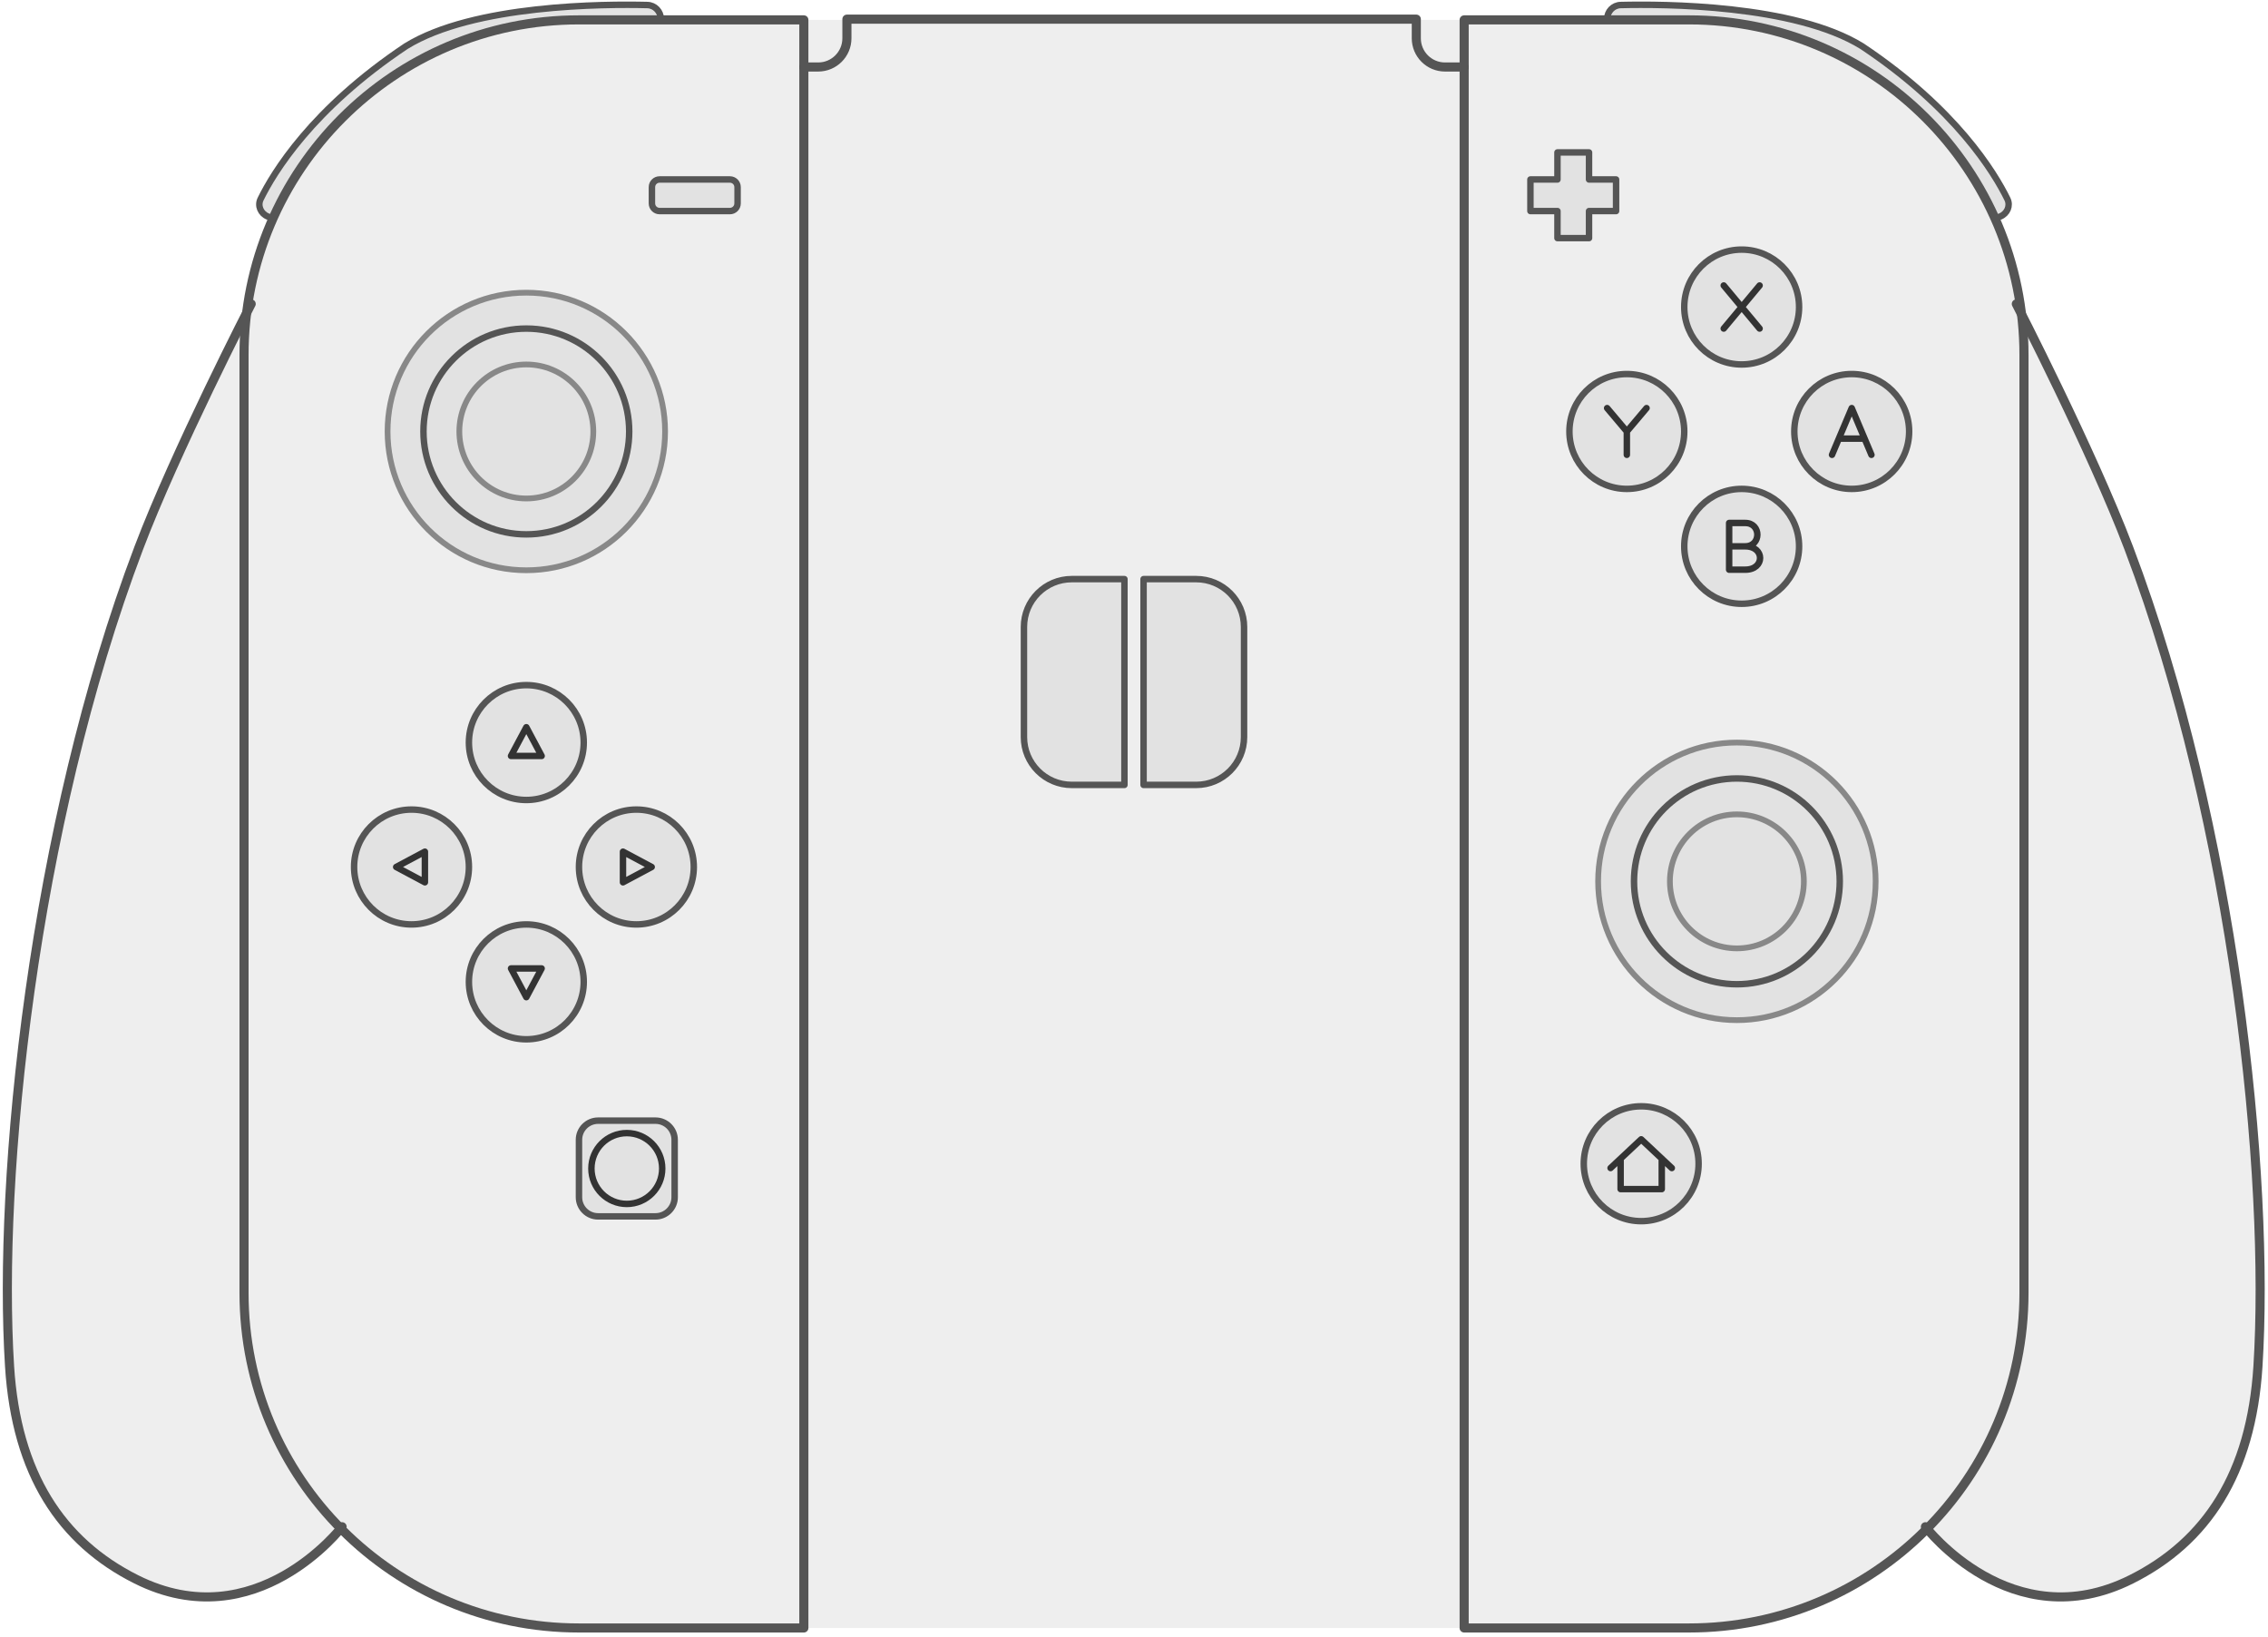
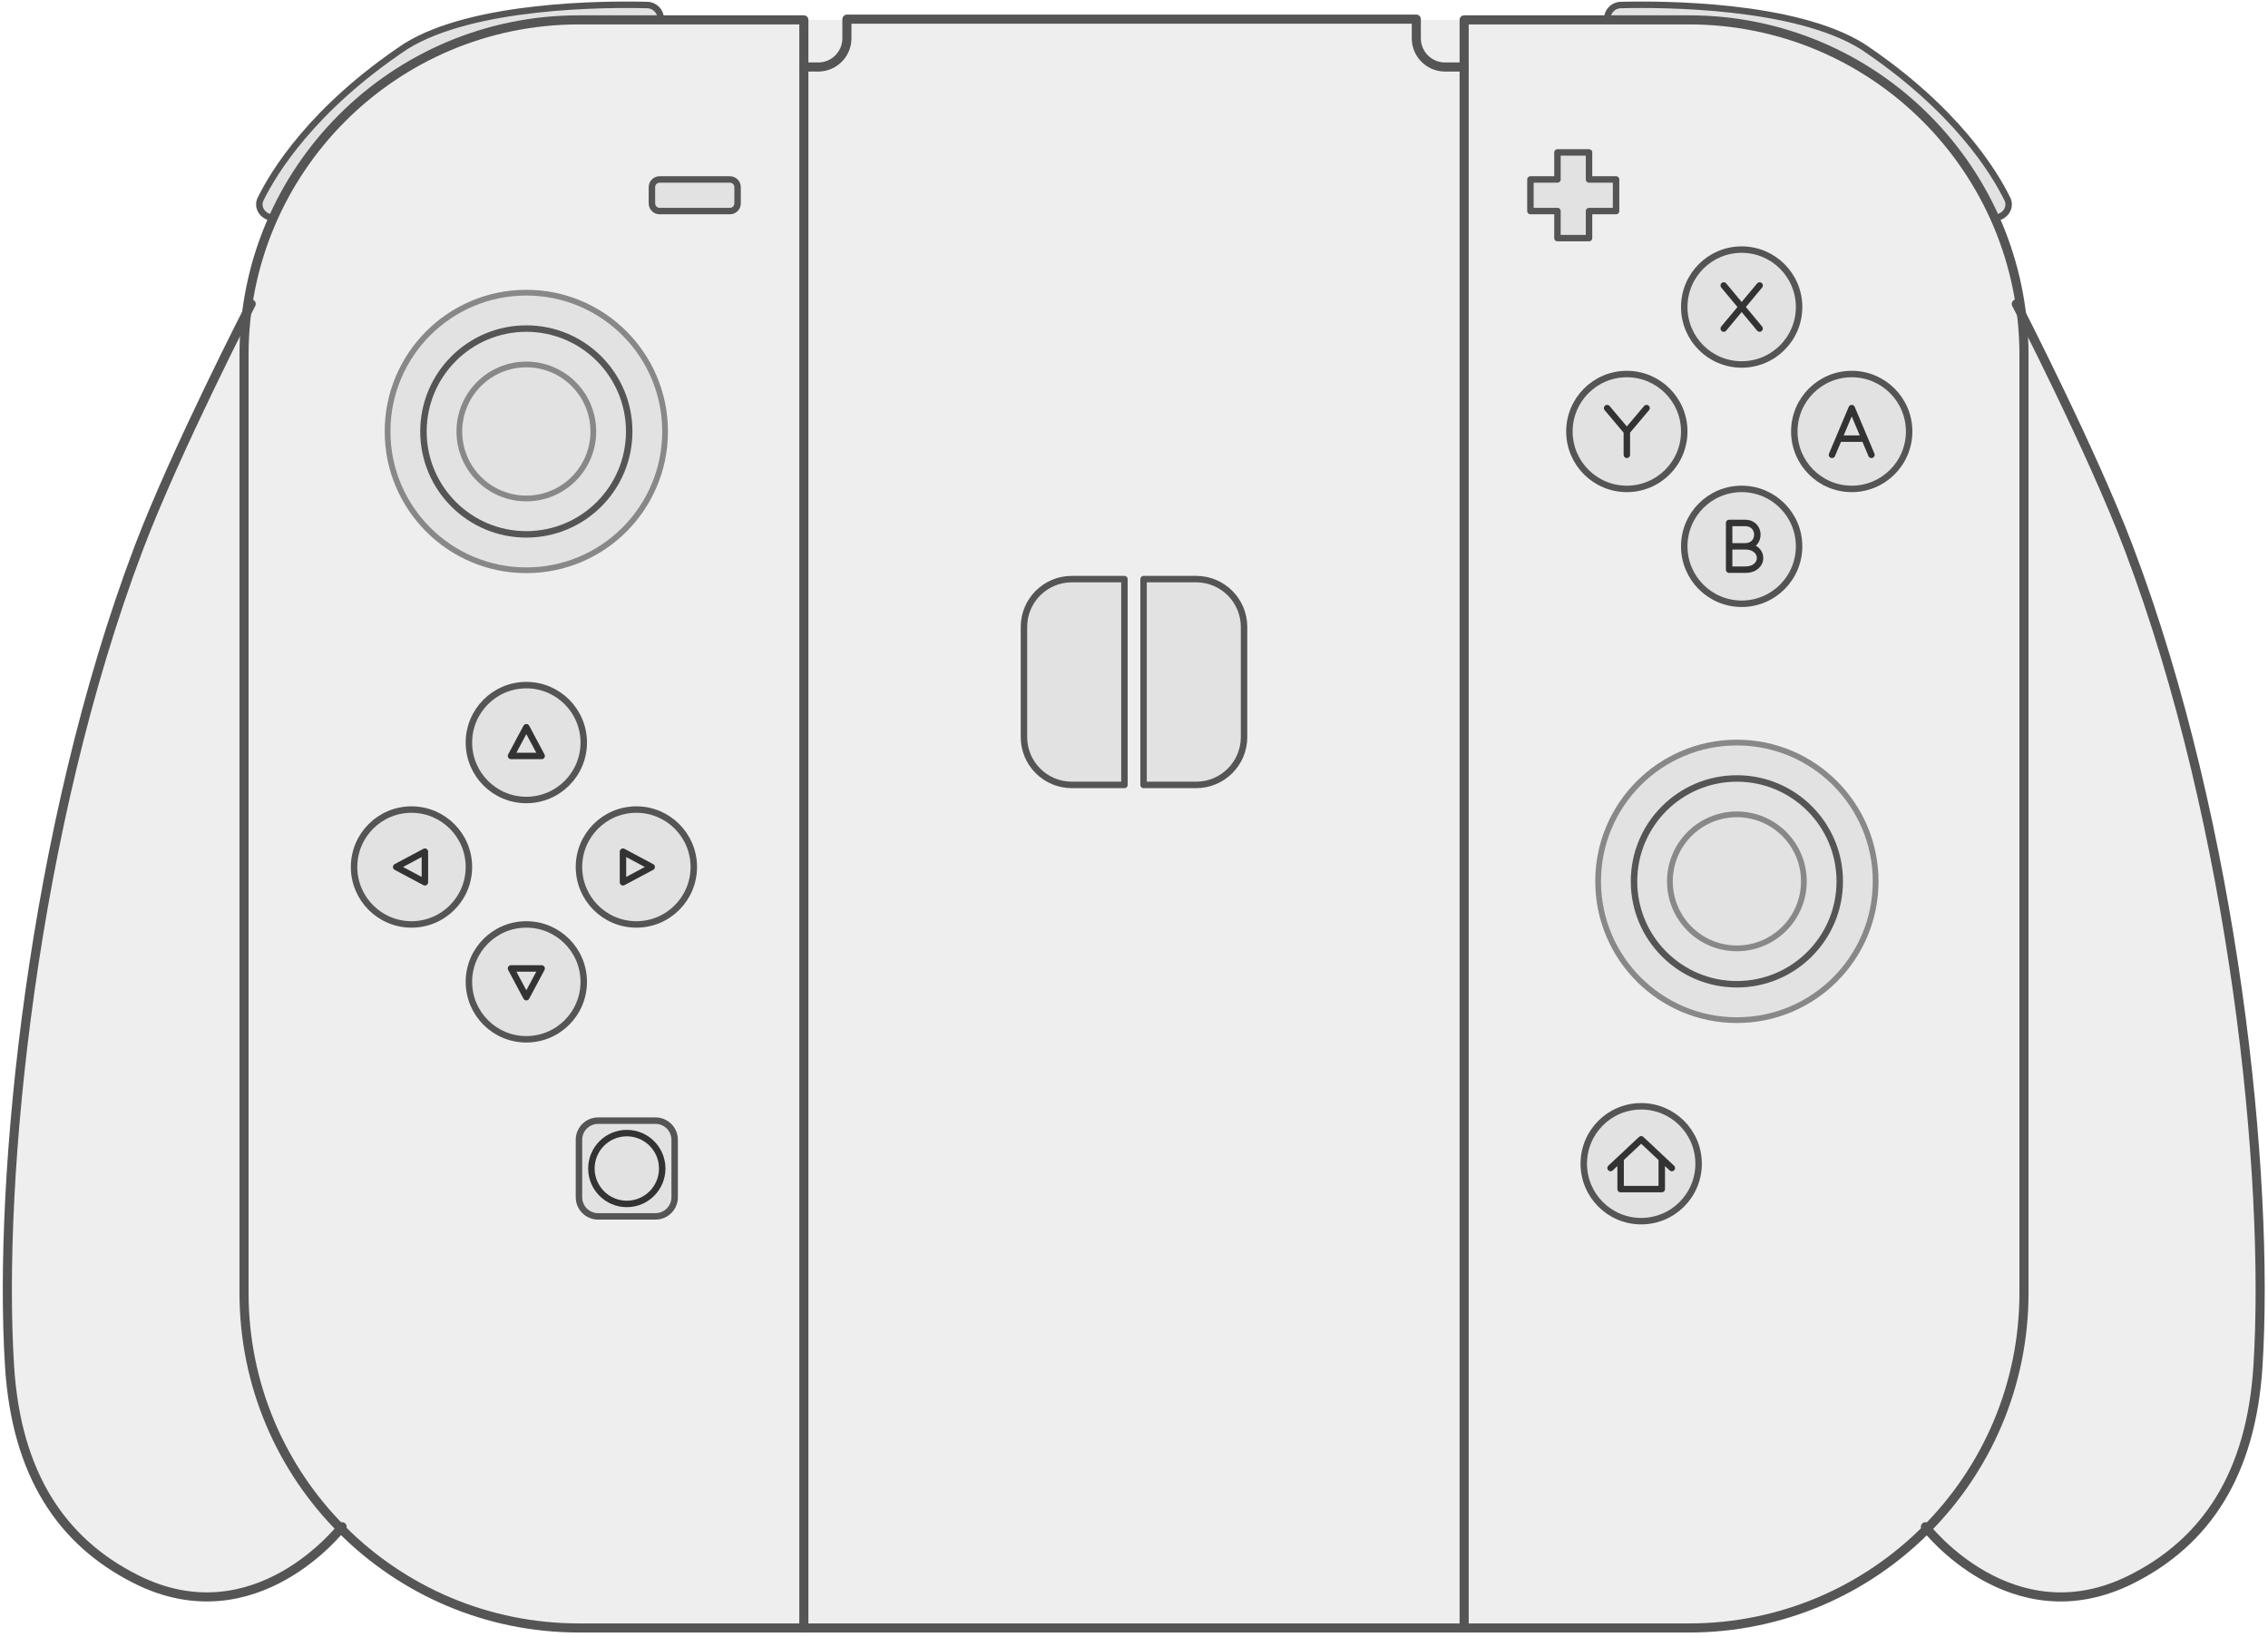
<svg xmlns="http://www.w3.org/2000/svg" viewBox="0 0 474 342">
  <style>
/* preview only: platforms map these classes to theme tokens */
.ol{fill:none;stroke:#555;stroke-width:1.9;stroke-linejoin:round;stroke-linecap:round}
.body-fill{fill:#eee;stroke:none}
.key{fill:#e2e2e2;stroke:#555;stroke-width:1.35;stroke-linejoin:round}
.well{fill:#e2e2e2;stroke:#888;stroke-width:1.2}
.stick{fill:#e2e2e2;stroke:#555;stroke-width:1.35}
.cap{fill:#e2e2e2;stroke:#888;stroke-width:1.2}
.glyph{fill:none;stroke:#333;stroke-width:1.35;stroke-linecap:round;stroke-linejoin:round}
</style>
  <path class="body-fill" d="M71.5 319C71.5 319 53.5 342.5 28.5 330C12.773 322.136 3.419 307.918 2 285.5C-0.5 246 6.86 172.917 29 114.5C36.691 94.208 52.5 63.5 52.5 63.5" />
  <path class="body-fill" d="M402.398 319C402.398 319 420.398 342.5 445.398 330C461.125 322.136 470.479 307.918 471.898 285.5C474.398 246 467.038 172.917 444.898 114.5C437.207 94.208 421.398 63.5 421.398 63.5" />
  <path class="body-fill" d="M168 4.152H121C82.34 4.152 51 35.492 51 74.152V270.152C51 308.812 82.34 340.152 121 340.152H168V4.152Z" />
  <path class="body-fill" d="M306 4.152H353C391.66 4.152 423 35.492 423 74.152V270.152C423 308.812 391.66 340.152 353 340.152H306V4.152Z" />
  <rect class="body-fill" x="168" y="4.15" width="138" height="336" />
  <path id="LeftBumper" class="key" d="M57.11 45.71L55.95 45.23C54.49 44.62 53.77 43 54.47 41.58C57.15 36.11 65.23 22.73 84.85 9.65C98.98 0.92 126.44 0.83 135.29 1.05C136.88 1.09 138.11 2.4 138.11 3.99L138.11 4.15L121 4.15C92.47 4.15 67.93 21.22 57.02 45.7Z" />
  <path id="RightBumper" class="key" d="M416.89 45.71L418.05 45.23C419.51 44.62 420.23 43 419.53 41.58C416.85 36.11 408.77 22.73 389.15 9.65C375.02 0.92 347.56 0.83 338.71 1.05C337.12 1.09 335.89 2.4 335.89 3.99L335.89 4.15L353 4.15C381.53 4.15 406.07 21.22 416.98 45.7Z" />
  <path class="ol" d="M168 4.152H121C82.34 4.152 51 35.492 51 74.152V270.152C51 308.812 82.34 340.152 121 340.152H168V4.152Z" />
  <path class="ol" d="M306 4.152H353C391.66 4.152 423 35.492 423 74.152V270.152C423 308.812 391.66 340.152 353 340.152H306V4.152Z" />
  <path class="ol" d="M71.5 319C71.5 319 53.5 342.5 28.5 330C12.773 322.136 3.419 307.918 2 285.5C-0.5 246 6.86 172.917 29 114.5C36.691 94.208 52.5 63.5 52.5 63.5" />
  <path class="ol" d="M402.398 319C402.398 319 420.398 342.5 445.398 330C461.125 322.136 470.479 307.918 471.898 285.5C474.398 246 467.038 172.917 444.898 114.5C437.207 94.208 421.398 63.5 421.398 63.5" />
  <path class="ol" d="M168 14H171C174.314 14 177 11.314 177 8V4H296V8C296 11.314 298.686 14 302 14H306" />
+   <path class="ol" d="M168 340.152H306" />
  <path class="key" fill="none" d="M235 121H224C218.477 121 214 125.477 214 131V154C214 159.523 218.477 164 224 164H235V121Z" />
  <path class="key" fill="none" d="M239 121H250C255.523 121 260 125.477 260 131V154C260 159.523 255.523 164 250 164H239V121Z" />
  <circle class="well" cx="110" cy="90.152" r="29" />
  <circle class="well" cx="363" cy="184.152" r="29" />
  <g id="LeftThumbstick" data-travel="7">
    <circle class="stick" cx="110" cy="90.152" r="21.5" />
    <circle id="LeftThumbstickClick" class="cap" cx="110" cy="90.152" r="14" />
  </g>
  <g id="RightThumbstick" data-travel="7">
    <circle class="stick" cx="363" cy="184.152" r="21.5" />
    <circle id="RightThumbstickClick" class="cap" cx="363" cy="184.152" r="14" />
  </g>
  <path id="Menu" class="key" d="M325.5 31.85H332.1V37.5H337.75V44.1H332.1V49.75H325.5V44.1H319.85V37.5H325.5Z" />
  <rect id="View" class="key" x="136.25" y="37.5" width="17.9" height="6.6" rx="1.6" />
  <circle id="X" class="key" cx="364" cy="64.152" r="12" />
  <circle id="A" class="key" cx="387" cy="90.152" r="12" />
  <circle id="B" class="key" cx="364" cy="114.152" r="12" />
  <circle id="Y" class="key" cx="340" cy="90.152" r="12" />
  <path class="glyph" data-for="X" transform="translate(364 64.15)" d="M-3.75 -4.5L3.75 4.5M3.75 -4.5L-3.75 4.5" />
  <path class="glyph" data-for="A" transform="translate(387 90.15)" d="M-4.12 4.88L0 -4.88L4.12 4.88M-2.25 1.5H2.25" />
  <path class="glyph" data-for="B" transform="translate(364 114.15)" d="M-2.62 -4.88V4.88M-2.62 -4.88H0.75C4.12 -4.88 4.12 0 0.75 0H-2.62M0.75 0C4.88 0 4.88 4.88 0.75 4.88H-2.62" />
  <path class="glyph" data-for="Y" transform="translate(340 90.15)" d="M-4.12 -4.88L0 0L4.12 -4.88M0 0V4.88" />
  <circle id="DPadUp" class="key" cx="110" cy="155.152" r="12" />
  <circle id="DPadRight" class="key" cx="133" cy="181.152" r="12" />
  <circle id="DPadDown" class="key" cx="110" cy="205.152" r="12" />
  <circle id="DPadLeft" class="key" cx="86" cy="181.152" r="12" />
  <path class="glyph" data-for="DPadUp" transform="translate(110 155.15)" d="M0 -3.2L-3.2 2.8H3.2Z" />
  <path class="glyph" data-for="DPadRight" transform="translate(133 181.15)" d="M3.2 0L-2.8 -3.2V3.2Z" />
  <path class="glyph" data-for="DPadDown" transform="translate(110 205.15)" d="M0 3.2L-3.2 -2.8H3.2Z" />
  <path class="glyph" data-for="DPadLeft" transform="translate(86 181.15)" d="M-3.2 0L2.8 -3.2V3.2Z" />
  <rect class="key" fill="none" x="121" y="234.152" width="20" height="20" rx="4" />
  <circle class="glyph" cx="131" cy="244.152" r="7.4" />
  <circle class="key" fill="none" cx="343" cy="243.152" r="12" />
  <path class="glyph" transform="translate(343 243.152)" d="M-6.4 0.9L0 -5.1L6.4 0.9M-4.3 -0.7V5.3H4.3V-0.7" />
</svg>
